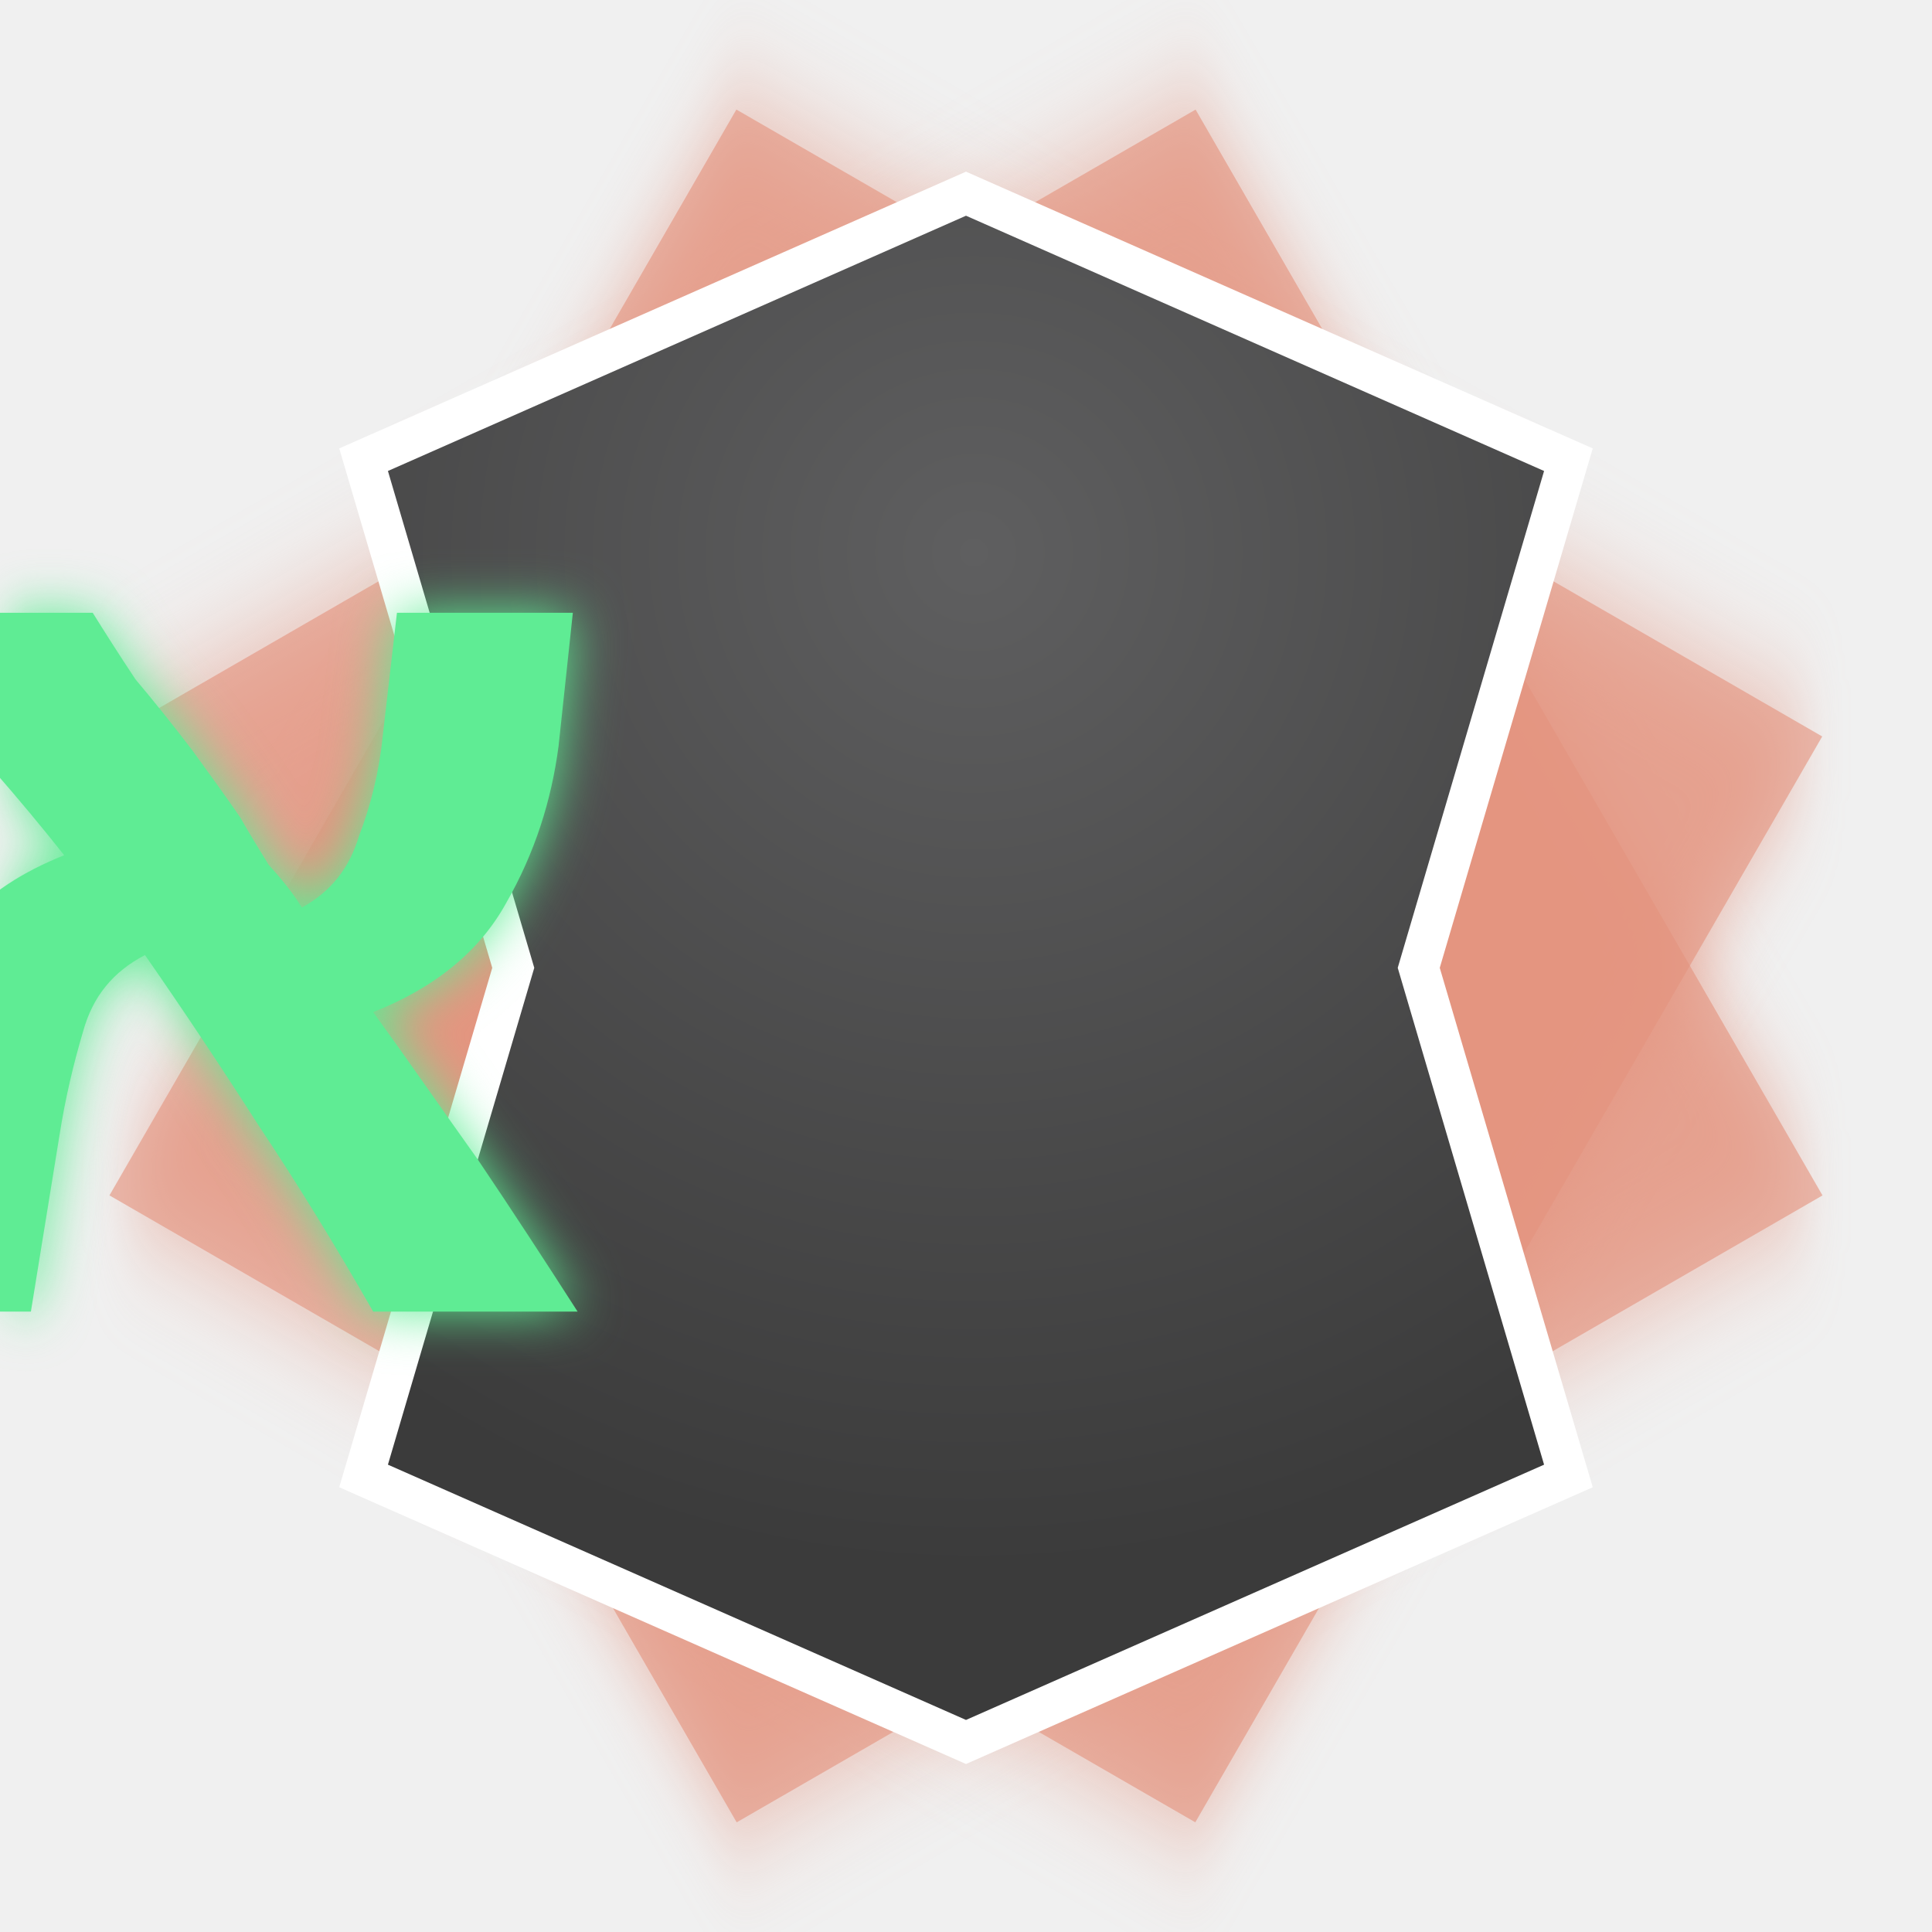
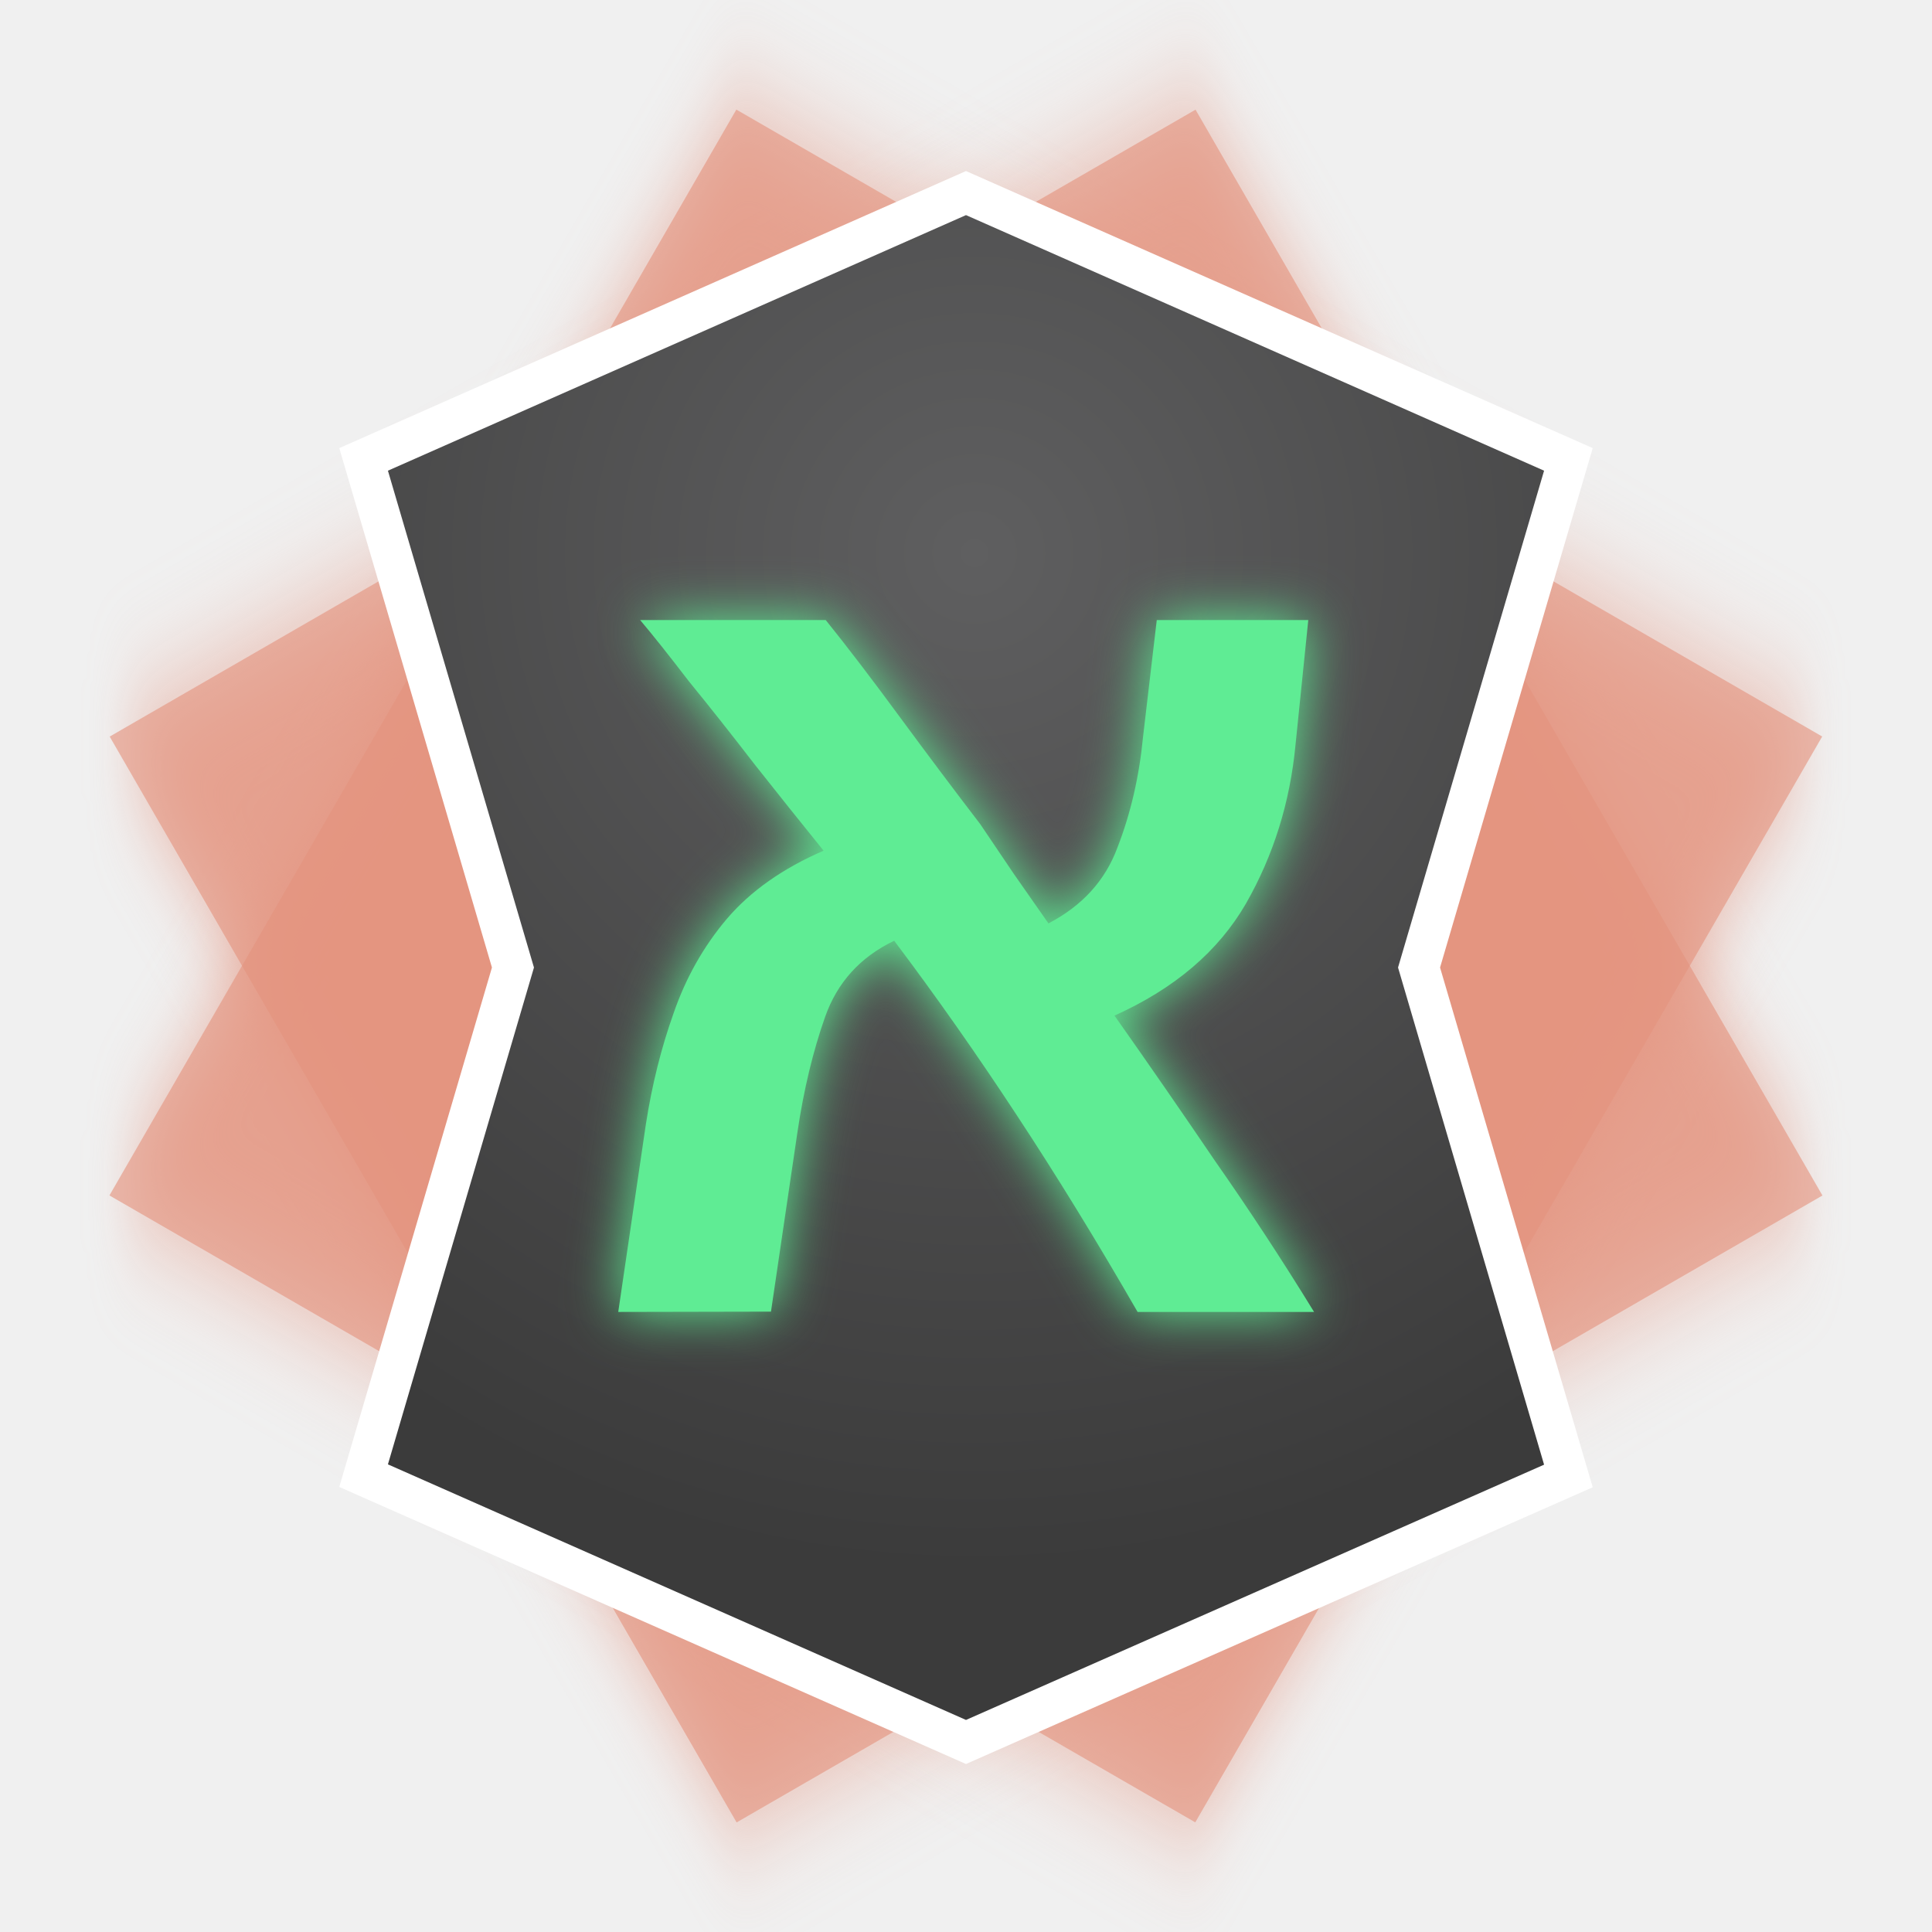
- <svg xmlns="http://www.w3.org/2000/svg" xmlns:xlink="http://www.w3.org/1999/xlink" width="24" height="24" viewBox="0 0 6.35 6.35" version="1.1" id="svg8">
-   <defs id="defs2">
-     <linearGradient id="linearGradient2481">
-       <stop style="stop-color:#5f5f60;stop-opacity:1" offset="0" id="stop2477" />
-       <stop style="stop-color:#3b3b3b;stop-opacity:1" offset="1" id="stop2479" />
+ <svg xmlns="http://www.w3.org/2000/svg" xmlns:xlink="http://www.w3.org/1999/xlink" width="24" height="24" viewBox="0 0 6.35 6.35">
+   <defs>
+     <filter style="color-interpolation-filters:sRGB" id="b" x="-.089" width="1.177" y="-.089" height="1.177">
+       <feGaussianBlur stdDeviation=".166" />
+     </filter>
+     <filter style="color-interpolation-filters:sRGB" id="c" x="-.089" width="1.177" y="-.089" height="1.177">
+       <feGaussianBlur stdDeviation=".166" />
+     </filter>
+     <filter style="color-interpolation-filters:sRGB" id="e" x="-.092" y="-.093" width="1.184" height="1.185">
+       <feGaussianBlur stdDeviation=".088" />
+     </filter>
+     <radialGradient xlink:href="#a" id="d" cx="209.269" cy="204.746" fx="209.269" fy="204.746" r="2.243" gradientUnits="userSpaceOnUse" gradientTransform="matrix(1.0513 1.0513 -1.05332 1.04926 -1.138 -142.365)" />
+     <linearGradient id="a">
+       <stop style="stop-color:#5f5f60;stop-opacity:1" offset="0" />
+       <stop style="stop-color:#3b3b3b;stop-opacity:1" offset="1" />
    </linearGradient>
-     <filter style="color-interpolation-filters:sRGB" id="filter2463" x="-0.089" width="1.177" y="-0.089" height="1.177">
-       <feGaussianBlur stdDeviation="0.166" id="feGaussianBlur2465" />
-     </filter>
-     <filter style="color-interpolation-filters:sRGB" id="filter2467" x="-0.089" width="1.177" y="-0.089" height="1.177">
-       <feGaussianBlur stdDeviation="0.166" id="feGaussianBlur2469" />
-     </filter>
-     <radialGradient xlink:href="#linearGradient2481" id="radialGradient2483" cx="209.269" cy="204.746" fx="209.269" fy="204.746" r="2.243" gradientUnits="userSpaceOnUse" gradientTransform="matrix(1.051294,1.051294,-1.053323,1.04926,-1.138068,-142.3653)" />
-     <filter style="color-interpolation-filters:sRGB" id="filter17918" x="-0.092" y="-0.093" width="1.184" height="1.185">
-       <feGaussianBlur stdDeviation="0.088" id="feGaussianBlur17920" />
-     </filter>
  </defs>
-   <g id="layer1" transform="translate(0,-290.65)">
-     <rect style="opacity:1;vector-effect:none;fill:#e3937e;fill-opacity:0.62;fill-rule:evenodd;stroke:none;stroke-width:0.288;stroke-linecap:butt;stroke-linejoin:miter;stroke-miterlimit:4;stroke-dasharray:none;stroke-dashoffset:0;stroke-opacity:1;paint-order:stroke markers fill;filter:url(#filter2463)" id="rect2371" width="4.49" height="4.49" x="253.802" y="141.918" transform="matrix(0.4589501,0.7949247,-0.7949249,0.4589499,0.2606743,24.12306)" />
-     <rect style="opacity:1;vector-effect:none;fill:#e3937e;fill-opacity:0.62;fill-rule:evenodd;stroke:none;stroke-width:0.288;stroke-linecap:butt;stroke-linejoin:miter;stroke-miterlimit:4;stroke-dasharray:none;stroke-dashoffset:0;stroke-opacity:1;paint-order:stroke markers fill;filter:url(#filter2467)" id="rect2373" width="4.49" height="4.49" x="147.417" y="250.627" transform="matrix(0.7949249,0.45895,-0.4589501,0.7949246,0.2606743,24.12306)" />
-     <rect transform="rotate(59.99999)" y="142.102" x="253.987" height="4.121" width="4.121" id="rect2096" style="opacity:1;vector-effect:none;fill:#e3937e;fill-opacity:0.62;fill-rule:evenodd;stroke:none;stroke-width:0.265;stroke-linecap:butt;stroke-linejoin:miter;stroke-miterlimit:4;stroke-dasharray:none;stroke-dashoffset:0;stroke-opacity:1;paint-order:stroke markers fill" />
-     <rect transform="rotate(29.99999)" y="250.812" x="147.601" height="4.121" width="4.121" id="rect2094" style="opacity:1;vector-effect:none;fill:#e3937e;fill-opacity:0.62;fill-rule:evenodd;stroke:none;stroke-width:0.265;stroke-linecap:butt;stroke-linejoin:miter;stroke-miterlimit:4;stroke-dasharray:none;stroke-dashoffset:0;stroke-opacity:1;paint-order:stroke markers fill" />
-     <path style="opacity:1;vector-effect:none;fill:url(#radialGradient2483);fill-opacity:1;fill-rule:evenodd;stroke:#ffffff;stroke-width:0.265;stroke-linecap:butt;stroke-linejoin:miter;stroke-miterlimit:4;stroke-dasharray:none;stroke-dashoffset:0;stroke-opacity:1;paint-order:stroke markers fill" d="m 3.175,296.303 -1.9,-0.839 0.481,-1.633 -0.481,-1.633 1.9,-0.839 1.9,0.839 -0.481,1.633 0.481,1.633 z" id="rect2092" />
-     <text xml:space="preserve" style="font-style:normal;font-variant:normal;font-weight:normal;font-stretch:normal;font-size:3.79px;line-height:1.25;font-family:'Noto Sans';-inkscape-font-specification:'Noto Sans';text-align:center;text-anchor:middle;fill:#5fec94;fill-opacity:1;stroke-width:0.474;filter:url(#filter17918)" x="3.175" y="294.962" id="text17916">
-       <tspan id="tspan17914" style="font-style:normal;font-variant:normal;font-weight:600;font-stretch:normal;font-family:'Noto Sans Hebrew';-inkscape-font-specification:'Noto Sans Hebrew Semi-Bold';fill:#5fec94;fill-opacity:1;stroke-width:0.474" x="3.175" y="294.962">א</tspan>
-     </text>
-     <text xml:space="preserve" style="font-style:normal;font-variant:normal;font-weight:normal;font-stretch:normal;font-size:3.79px;line-height:1.25;font-family:'Noto Sans';-inkscape-font-specification:'Noto Sans';text-align:center;text-anchor:middle;fill:#5fec94;fill-opacity:1;stroke-width:0.474" x="3.175" y="294.962" id="text2232">
-       <tspan id="tspan2230" style="font-style:normal;font-variant:normal;font-weight:600;font-stretch:normal;font-family:'Noto Sans Hebrew';-inkscape-font-specification:'Noto Sans Hebrew Semi-Bold';fill:#5fec94;fill-opacity:1;stroke-width:0.474" x="3.175" y="294.962">א</tspan>
-     </text>
-   </g>
+   <path style="opacity:1;vector-effect:none;fill:#e3937e;fill-opacity:.62;fill-rule:evenodd;stroke:none;stroke-width:.288;stroke-linecap:butt;stroke-linejoin:miter;stroke-miterlimit:4;stroke-dasharray:none;stroke-dashoffset:0;stroke-opacity:1;paint-order:stroke markers fill;filter:url(#b)" transform="rotate(60 230.951 -133.039) scale(.9179)" d="M253.802 141.918h4.49v4.49h-4.49z" />
+   <path style="opacity:1;vector-effect:none;fill:#e3937e;fill-opacity:.62;fill-rule:evenodd;stroke:none;stroke-width:.288;stroke-linecap:butt;stroke-linejoin:miter;stroke-miterlimit:4;stroke-dasharray:none;stroke-dashoffset:0;stroke-opacity:1;paint-order:stroke markers fill;filter:url(#c)" transform="rotate(30 497.476 -132.779) scale(.9179)" d="M147.417 250.627h4.49v4.49h-4.49z" />
+   <path transform="rotate(60 251.71 -145.325)" style="opacity:1;vector-effect:none;fill:#e3937e;fill-opacity:.62;fill-rule:evenodd;stroke:none;stroke-width:.265;stroke-linecap:butt;stroke-linejoin:miter;stroke-miterlimit:4;stroke-dasharray:none;stroke-dashoffset:0;stroke-opacity:1;paint-order:stroke markers fill" d="M253.987 142.102h4.121v4.121h-4.121z" />
+   <path transform="rotate(30 542.36 -145.325)" style="opacity:1;vector-effect:none;fill:#e3937e;fill-opacity:.62;fill-rule:evenodd;stroke:none;stroke-width:.265;stroke-linecap:butt;stroke-linejoin:miter;stroke-miterlimit:4;stroke-dasharray:none;stroke-dashoffset:0;stroke-opacity:1;paint-order:stroke markers fill" d="M147.601 250.812h4.121v4.121h-4.121z" />
+   <path style="opacity:1;vector-effect:none;fill:url(#d);fill-opacity:1;fill-rule:evenodd;stroke:#fff;stroke-width:.265;stroke-linecap:butt;stroke-linejoin:miter;stroke-miterlimit:4;stroke-dasharray:none;stroke-dashoffset:0;stroke-opacity:1;paint-order:stroke markers fill" d="m3.175 296.303-1.9-.84.48-1.633-.48-1.633 1.9-.84 1.9.84-.48 1.633.48 1.634z" transform="translate(0 -290.65)" />
+   <path d="m2.032 294.962.091-.618q.03-.193.091-.364.06-.174.175-.31.117-.137.318-.224-.11-.136-.227-.284-.114-.148-.216-.273-.099-.129-.16-.201h.61q.107.133.243.318.137.186.265.353l.11.163.114.163q.167-.087.227-.25.065-.167.084-.364l.045-.383H4.3l-.042.41q-.027.284-.163.522-.136.235-.432.368.163.231.33.477.17.243.326.497h-.58q-.201-.349-.398-.648-.197-.3-.402-.572-.167.08-.227.25-.06.17-.091.379l-.087.59z" style="font-weight:600;font-size:3.79px;line-height:1.25;font-family:'Noto Sans Hebrew';-inkscape-font-specification:'Noto Sans Hebrew Semi-Bold';text-align:center;text-anchor:middle;fill:#5fec94;stroke-width:.474;filter:url(#e)" transform="translate(0 -290.65)" />
+   <path d="m2.032 294.962.091-.618q.03-.193.091-.364.06-.174.175-.31.117-.137.318-.224-.11-.136-.227-.284-.114-.148-.216-.273-.099-.129-.16-.201h.61q.107.133.243.318.137.186.265.353l.11.163.114.163q.167-.087.227-.25.065-.167.084-.364l.045-.383H4.3l-.042.41q-.027.284-.163.522-.136.235-.432.368.163.231.33.477.17.243.326.497h-.58q-.201-.349-.398-.648-.197-.3-.402-.572-.167.08-.227.25-.06.17-.091.379l-.087.59z" style="font-weight:600;font-size:3.79px;line-height:1.25;font-family:'Noto Sans Hebrew';-inkscape-font-specification:'Noto Sans Hebrew Semi-Bold';text-align:center;text-anchor:middle;fill:#5fec94;stroke-width:.474" transform="translate(0 -290.65)" />
</svg>
